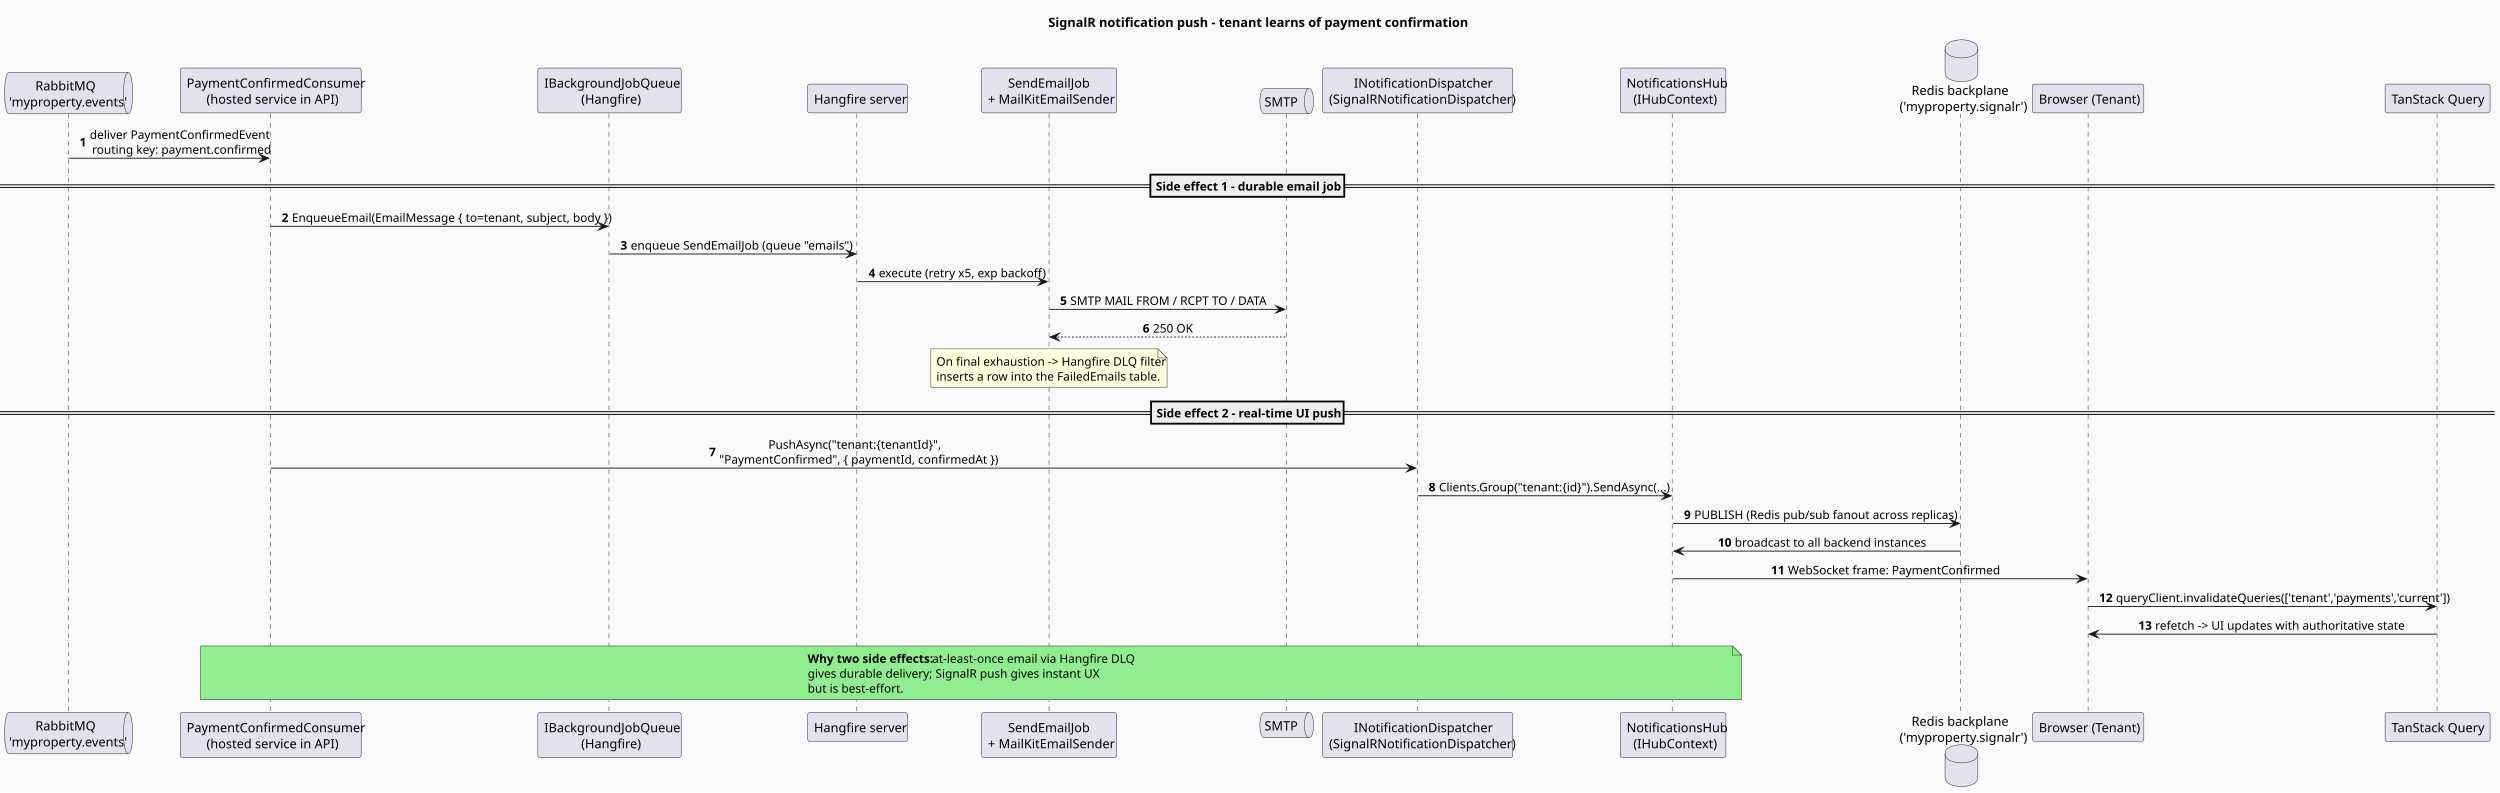
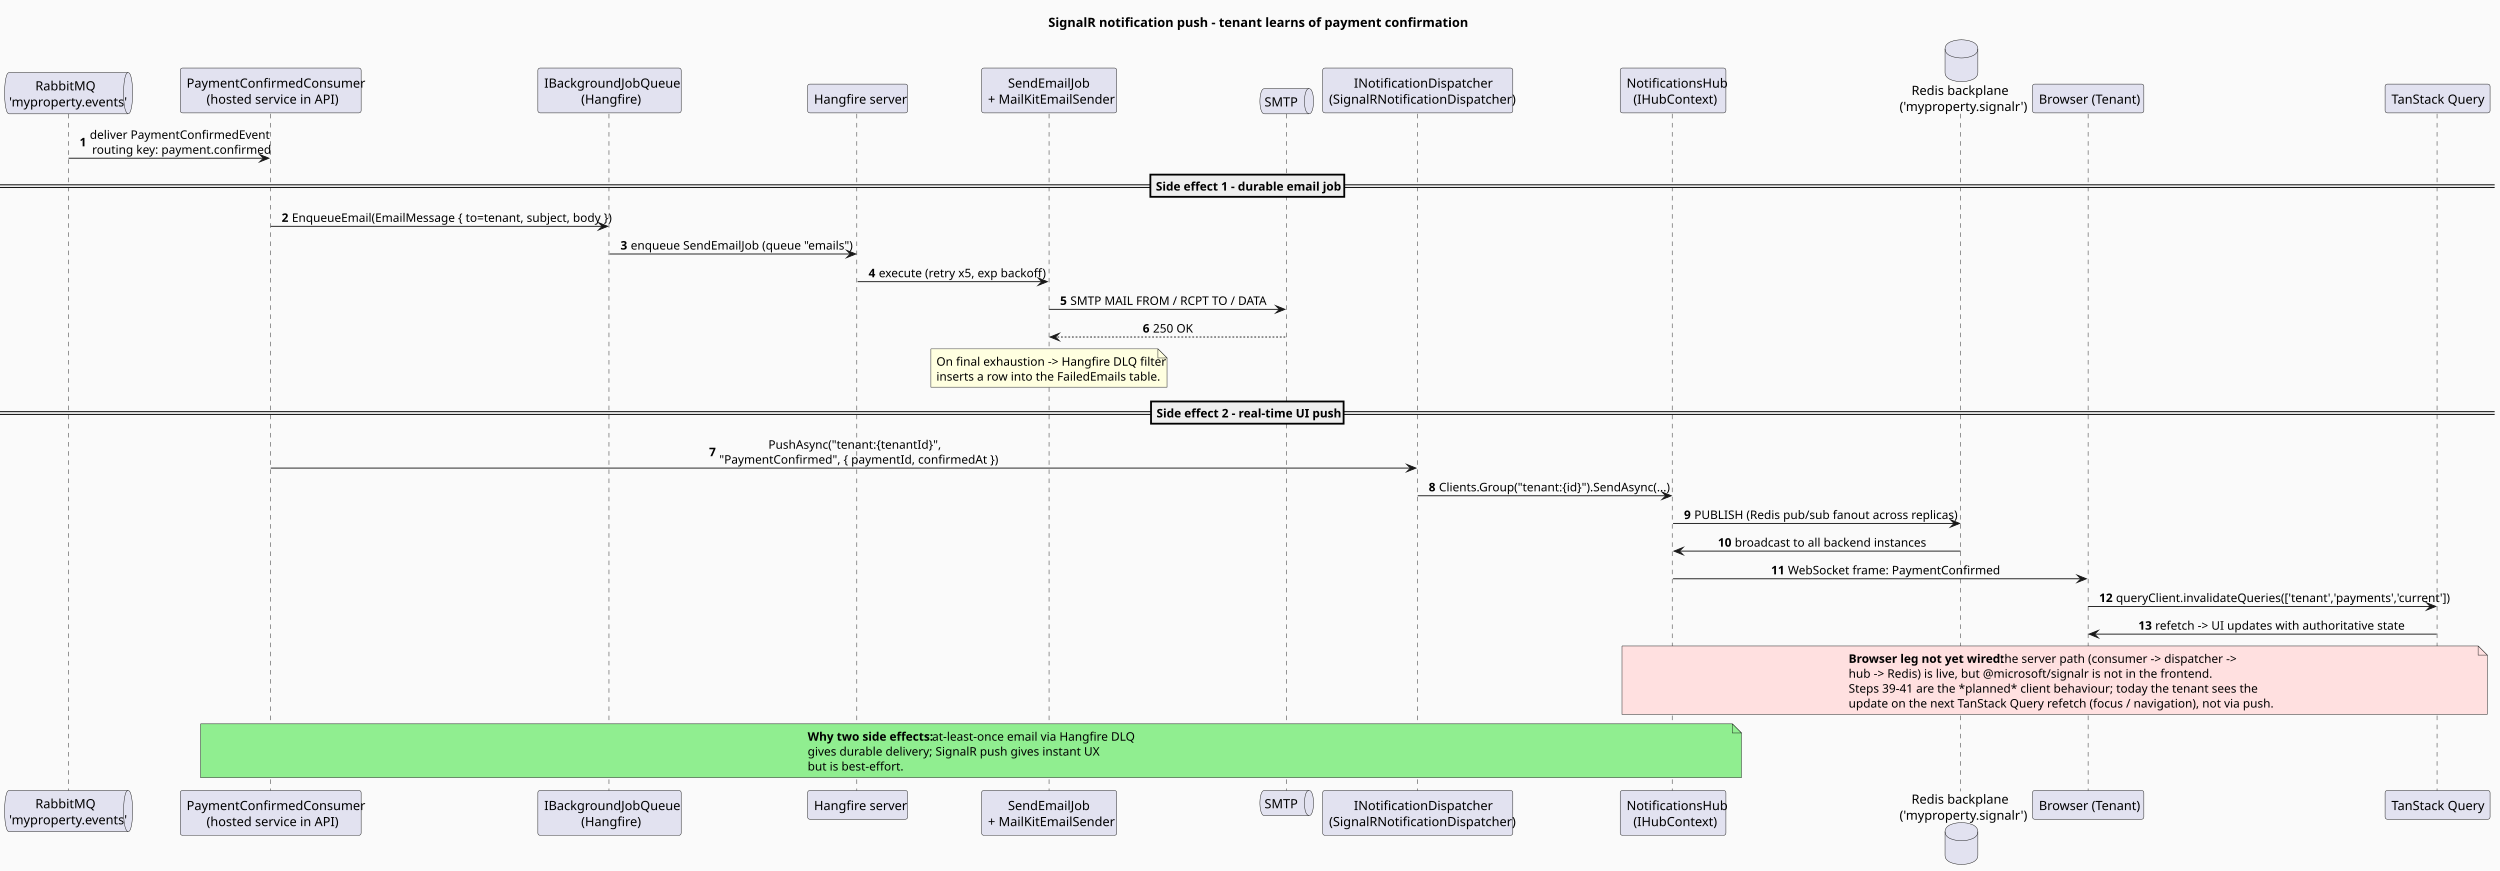
- <svg xmlns="http://www.w3.org/2000/svg" contentStyleType="text/css" data-diagram-type="SEQUENCE" height="869px" preserveAspectRatio="none" style="width:2742px;height:869px;background:#FAFAFA;" version="1.1" viewBox="0 0 2742 869" width="2742px" zoomAndPan="magnify">
+ <svg xmlns="http://www.w3.org/2000/svg" contentStyleType="text/css" data-diagram-type="SEQUENCE" height="955px" preserveAspectRatio="none" style="width:2742px;height:955px;background:#FAFAFA;" version="1.1" viewBox="0 0 2742 955" width="2742px" zoomAndPan="magnify">
  <defs />
  <g>
-     <rect fill="#FAFAFA" height="869" style="stroke:none;stroke-width:1;" width="2742" x="0" y="0" />
+     <rect fill="#FAFAFA" height="955" style="stroke:none;stroke-width:1;" width="2742" x="0" y="0" />
    <g class="title" data-source-line="1">
      <text fill="#000000" font-family="sans-serif" font-size="14" font-weight="700" lengthAdjust="spacing" textLength="435.586" x="1149.761" y="29.533">SignalR notification push - tenant learns of payment confirmation</text>
    </g>
    <g class="participant-lifeline" data-entity-uid="part1" data-qualified-name="mq" data-source-line="6" id="part1-lifeline">
      <g>
-         <rect fill="#000000" fill-opacity="0" height="657.734" width="8" x="71.252" y="124.828" />
-         <line style="stroke:#181818;stroke-width:0.5;stroke-dasharray:5,5;" x1="75" x2="75" y1="124.828" y2="782.562" />
+         <rect fill="#000000" fill-opacity="0" height="743.141" width="8" x="71.252" y="124.828" />
+         <line style="stroke:#181818;stroke-width:0.5;stroke-dasharray:5,5;" x1="75" x2="75" y1="124.828" y2="867.969" />
      </g>
    </g>
    <g class="participant-lifeline" data-entity-uid="part2" data-qualified-name="consumer" data-source-line="7" id="part2-lifeline">
      <g>
-         <rect fill="#000000" fill-opacity="0" height="657.734" width="8" x="292.9" y="124.828" />
-         <line style="stroke:#181818;stroke-width:0.5;stroke-dasharray:5,5;" x1="296.697" x2="296.697" y1="124.828" y2="782.562" />
+         <rect fill="#000000" fill-opacity="0" height="743.141" width="8" x="292.9" y="124.828" />
+         <line style="stroke:#181818;stroke-width:0.5;stroke-dasharray:5,5;" x1="296.697" x2="296.697" y1="124.828" y2="867.969" />
      </g>
    </g>
    <g class="participant-lifeline" data-entity-uid="part3" data-qualified-name="jobq" data-source-line="8" id="part3-lifeline">
      <g>
-         <rect fill="#000000" fill-opacity="0" height="657.734" width="8" x="664.524" y="124.828" />
-         <line style="stroke:#181818;stroke-width:0.5;stroke-dasharray:5,5;" x1="667.918" x2="667.918" y1="124.828" y2="782.562" />
+         <rect fill="#000000" fill-opacity="0" height="743.141" width="8" x="664.524" y="124.828" />
+         <line style="stroke:#181818;stroke-width:0.5;stroke-dasharray:5,5;" x1="667.918" x2="667.918" y1="124.828" y2="867.969" />
      </g>
    </g>
    <g class="participant-lifeline" data-entity-uid="part4" data-qualified-name="hf" data-source-line="9" id="part4-lifeline">
      <g>
-         <rect fill="#000000" fill-opacity="0" height="657.734" width="8" x="936.629" y="124.828" />
-         <line style="stroke:#181818;stroke-width:0.5;stroke-dasharray:5,5;" x1="939.778" x2="939.778" y1="124.828" y2="782.562" />
+         <rect fill="#000000" fill-opacity="0" height="743.141" width="8" x="936.629" y="124.828" />
+         <line style="stroke:#181818;stroke-width:0.5;stroke-dasharray:5,5;" x1="939.778" x2="939.778" y1="124.828" y2="867.969" />
      </g>
    </g>
    <g class="participant-lifeline" data-entity-uid="part5" data-qualified-name="emailjob" data-source-line="10" id="part5-lifeline">
      <g>
-         <rect fill="#000000" fill-opacity="0" height="657.734" width="8" x="1146.712" y="124.828" />
-         <line style="stroke:#181818;stroke-width:0.5;stroke-dasharray:5,5;" x1="1150.6" x2="1150.6" y1="124.828" y2="782.562" />
+         <rect fill="#000000" fill-opacity="0" height="743.141" width="8" x="1146.712" y="124.828" />
+         <line style="stroke:#181818;stroke-width:0.5;stroke-dasharray:5,5;" x1="1150.6" x2="1150.6" y1="124.828" y2="867.969" />
      </g>
    </g>
    <g class="participant-lifeline" data-entity-uid="part6" data-qualified-name="smtp" data-source-line="11" id="part6-lifeline">
      <g>
-         <rect fill="#000000" fill-opacity="0" height="657.734" width="8" x="1407.284" y="124.828" />
-         <line style="stroke:#181818;stroke-width:0.5;stroke-dasharray:5,5;" x1="1410.839" x2="1410.839" y1="124.828" y2="782.562" />
+         <rect fill="#000000" fill-opacity="0" height="743.141" width="8" x="1407.284" y="124.828" />
+         <line style="stroke:#181818;stroke-width:0.5;stroke-dasharray:5,5;" x1="1410.839" x2="1410.839" y1="124.828" y2="867.969" />
      </g>
    </g>
    <g class="participant-lifeline" data-entity-uid="part7" data-qualified-name="dispatcher" data-source-line="12" id="part7-lifeline">
      <g>
-         <rect fill="#000000" fill-opacity="0" height="657.734" width="8" x="1550.99" y="124.828" />
-         <line style="stroke:#181818;stroke-width:0.5;stroke-dasharray:5,5;" x1="1554.728" x2="1554.728" y1="124.828" y2="782.562" />
+         <rect fill="#000000" fill-opacity="0" height="743.141" width="8" x="1550.99" y="124.828" />
+         <line style="stroke:#181818;stroke-width:0.5;stroke-dasharray:5,5;" x1="1554.728" x2="1554.728" y1="124.828" y2="867.969" />
      </g>
    </g>
    <g class="participant-lifeline" data-entity-uid="part8" data-qualified-name="hub" data-source-line="13" id="part8-lifeline">
      <g>
-         <rect fill="#000000" fill-opacity="0" height="657.734" width="8" x="1831.011" y="124.828" />
-         <line style="stroke:#181818;stroke-width:0.5;stroke-dasharray:5,5;" x1="1834.043" x2="1834.043" y1="124.828" y2="782.562" />
+         <rect fill="#000000" fill-opacity="0" height="743.141" width="8" x="1831.011" y="124.828" />
+         <line style="stroke:#181818;stroke-width:0.5;stroke-dasharray:5,5;" x1="1834.043" x2="1834.043" y1="124.828" y2="867.969" />
      </g>
    </g>
    <g class="participant-lifeline" data-entity-uid="part9" data-qualified-name="redis" data-source-line="14" id="part9-lifeline">
      <g>
-         <rect fill="#000000" fill-opacity="0" height="657.734" width="8" x="2147.315" y="124.828" />
-         <line style="stroke:#181818;stroke-width:0.5;stroke-dasharray:5,5;" x1="2150.405" x2="2150.405" y1="124.828" y2="782.562" />
+         <rect fill="#000000" fill-opacity="0" height="743.141" width="8" x="2147.315" y="124.828" />
+         <line style="stroke:#181818;stroke-width:0.5;stroke-dasharray:5,5;" x1="2150.405" x2="2150.405" y1="124.828" y2="867.969" />
      </g>
    </g>
    <g class="participant-lifeline" data-entity-uid="part10" data-qualified-name="browser" data-source-line="15" id="part10-lifeline">
      <g>
-         <rect fill="#000000" fill-opacity="0" height="657.734" width="8" x="2286.298" y="124.828" />
-         <line style="stroke:#181818;stroke-width:0.5;stroke-dasharray:5,5;" x1="2290.226" x2="2290.226" y1="124.828" y2="782.562" />
+         <rect fill="#000000" fill-opacity="0" height="743.141" width="8" x="2286.298" y="124.828" />
+         <line style="stroke:#181818;stroke-width:0.5;stroke-dasharray:5,5;" x1="2290.226" x2="2290.226" y1="124.828" y2="867.969" />
      </g>
    </g>
    <g class="participant-lifeline" data-entity-uid="part11" data-qualified-name="tq" data-source-line="16" id="part11-lifeline">
      <g>
-         <rect fill="#000000" fill-opacity="0" height="657.734" width="8" x="2669.532" y="124.828" />
-         <line style="stroke:#181818;stroke-width:0.5;stroke-dasharray:5,5;" x1="2672.956" x2="2672.956" y1="124.828" y2="782.562" />
+         <rect fill="#000000" fill-opacity="0" height="743.141" width="8" x="2669.532" y="124.828" />
+         <line style="stroke:#181818;stroke-width:0.5;stroke-dasharray:5,5;" x1="2672.956" x2="2672.956" y1="124.828" y2="867.969" />
      </g>
    </g>
    <g class="participant participant-head" data-entity-uid="part1" data-qualified-name="mq" data-source-line="6" id="part1-head">
      <path d="M10,79.609 L140.504,79.609 C145.504,79.609 145.504,102.219 145.504,102.219 C145.504,102.219 145.504,124.828 140.504,124.828 L10,124.828 C5,124.828 5,102.219 5,102.219 C5,102.219 5,79.609 10,79.609" fill="#E2E2F0" style="stroke:#181818;stroke-width:0.5;" />
      <path d="M140.504,79.609 C135.504,79.609 135.504,102.219 135.504,102.219 C135.504,124.828 140.504,124.828 140.504,124.828" fill="none" style="stroke:#181818;stroke-width:0.5;" />
      <text fill="#000000" font-family="sans-serif" font-size="14" lengthAdjust="spacing" textLength="63.02" x="38.742" y="99.143">RabbitMQ</text>
      <text fill="#000000" font-family="sans-serif" font-size="14" lengthAdjust="spacing" textLength="120.504" x="10" y="116.752">'myproperty.events'</text>
    </g>
    <g class="participant participant-tail" data-entity-uid="part1" data-qualified-name="mq" data-source-line="6" id="part1-tail">
-       <path d="M10,781.562 L140.504,781.562 C145.504,781.562 145.504,804.172 145.504,804.172 C145.504,804.172 145.504,826.781 140.504,826.781 L10,826.781 C5,826.781 5,804.172 5,804.172 C5,804.172 5,781.562 10,781.562" fill="#E2E2F0" style="stroke:#181818;stroke-width:0.5;" />
-       <path d="M140.504,781.562 C135.504,781.562 135.504,804.172 135.504,804.172 C135.504,826.781 140.504,826.781 140.504,826.781" fill="none" style="stroke:#181818;stroke-width:0.5;" />
-       <text fill="#000000" font-family="sans-serif" font-size="14" lengthAdjust="spacing" textLength="63.02" x="38.742" y="801.096">RabbitMQ</text>
-       <text fill="#000000" font-family="sans-serif" font-size="14" lengthAdjust="spacing" textLength="120.504" x="10" y="818.705">'myproperty.events'</text>
+       <path d="M10,866.969 L140.504,866.969 C145.504,866.969 145.504,889.578 145.504,889.578 C145.504,889.578 145.504,912.188 140.504,912.188 L10,912.188 C5,912.188 5,889.578 5,889.578 C5,889.578 5,866.969 10,866.969" fill="#E2E2F0" style="stroke:#181818;stroke-width:0.5;" />
+       <path d="M140.504,866.969 C135.504,866.969 135.504,889.578 135.504,889.578 C135.504,912.188 140.504,912.188 140.504,912.188" fill="none" style="stroke:#181818;stroke-width:0.5;" />
+       <text fill="#000000" font-family="sans-serif" font-size="14" lengthAdjust="spacing" textLength="63.02" x="38.742" y="886.502">RabbitMQ</text>
+       <text fill="#000000" font-family="sans-serif" font-size="14" lengthAdjust="spacing" textLength="120.504" x="10" y="904.111">'myproperty.events'</text>
    </g>
    <g class="participant participant-head" data-entity-uid="part2" data-qualified-name="consumer" data-source-line="7" id="part2-head">
      <rect fill="#E2E2F0" height="49.219" rx="2.5" ry="2.5" style="stroke:#181818;stroke-width:0.5;" width="198.406" x="197.697" y="74.609" />
      <text fill="#000000" font-family="sans-serif" font-size="14" lengthAdjust="spacing" textLength="184.406" x="204.697" y="96.143">PaymentConfirmedConsumer</text>
      <text fill="#000000" font-family="sans-serif" font-size="14" lengthAdjust="spacing" textLength="140.834" x="226.483" y="113.752">(hosted service in API)</text>
    </g>
    <g class="participant participant-tail" data-entity-uid="part2" data-qualified-name="consumer" data-source-line="7" id="part2-tail">
-       <rect fill="#E2E2F0" height="49.219" rx="2.5" ry="2.5" style="stroke:#181818;stroke-width:0.5;" width="198.406" x="197.697" y="781.562" />
-       <text fill="#000000" font-family="sans-serif" font-size="14" lengthAdjust="spacing" textLength="184.406" x="204.697" y="803.096">PaymentConfirmedConsumer</text>
-       <text fill="#000000" font-family="sans-serif" font-size="14" lengthAdjust="spacing" textLength="140.834" x="226.483" y="820.705">(hosted service in API)</text>
+       <rect fill="#E2E2F0" height="49.219" rx="2.5" ry="2.5" style="stroke:#181818;stroke-width:0.5;" width="198.406" x="197.697" y="866.969" />
+       <text fill="#000000" font-family="sans-serif" font-size="14" lengthAdjust="spacing" textLength="184.406" x="204.697" y="888.502">PaymentConfirmedConsumer</text>
+       <text fill="#000000" font-family="sans-serif" font-size="14" lengthAdjust="spacing" textLength="140.834" x="226.483" y="906.111">(hosted service in API)</text>
    </g>
    <g class="participant participant-head" data-entity-uid="part3" data-qualified-name="jobq" data-source-line="8" id="part3-head">
      <rect fill="#E2E2F0" height="49.219" rx="2.5" ry="2.5" style="stroke:#181818;stroke-width:0.5;" width="157.213" x="589.918" y="74.609" />
      <text fill="#000000" font-family="sans-serif" font-size="14" lengthAdjust="spacing" textLength="143.213" x="596.918" y="96.143">IBackgroundJobQueue</text>
      <text fill="#000000" font-family="sans-serif" font-size="14" lengthAdjust="spacing" textLength="62.241" x="637.403" y="113.752">(Hangfire)</text>
    </g>
    <g class="participant participant-tail" data-entity-uid="part3" data-qualified-name="jobq" data-source-line="8" id="part3-tail">
-       <rect fill="#E2E2F0" height="49.219" rx="2.5" ry="2.5" style="stroke:#181818;stroke-width:0.5;" width="157.213" x="589.918" y="781.562" />
-       <text fill="#000000" font-family="sans-serif" font-size="14" lengthAdjust="spacing" textLength="143.213" x="596.918" y="803.096">IBackgroundJobQueue</text>
-       <text fill="#000000" font-family="sans-serif" font-size="14" lengthAdjust="spacing" textLength="62.241" x="637.403" y="820.705">(Hangfire)</text>
+       <rect fill="#E2E2F0" height="49.219" rx="2.5" ry="2.5" style="stroke:#181818;stroke-width:0.5;" width="157.213" x="589.918" y="866.969" />
+       <text fill="#000000" font-family="sans-serif" font-size="14" lengthAdjust="spacing" textLength="143.213" x="596.918" y="888.502">IBackgroundJobQueue</text>
+       <text fill="#000000" font-family="sans-serif" font-size="14" lengthAdjust="spacing" textLength="62.241" x="637.403" y="906.111">(Hangfire)</text>
    </g>
    <g class="participant participant-head" data-entity-uid="part4" data-qualified-name="hf" data-source-line="9" id="part4-head">
      <rect fill="#E2E2F0" height="31.609" rx="2.5" ry="2.5" style="stroke:#181818;stroke-width:0.5;" width="109.703" x="885.778" y="92.219" />
      <text fill="#000000" font-family="sans-serif" font-size="14" lengthAdjust="spacing" textLength="95.703" x="892.778" y="113.752">Hangfire server</text>
    </g>
    <g class="participant participant-tail" data-entity-uid="part4" data-qualified-name="hf" data-source-line="9" id="part4-tail">
-       <rect fill="#E2E2F0" height="31.609" rx="2.5" ry="2.5" style="stroke:#181818;stroke-width:0.5;" width="109.703" x="885.778" y="781.562" />
-       <text fill="#000000" font-family="sans-serif" font-size="14" lengthAdjust="spacing" textLength="95.703" x="892.778" y="803.096">Hangfire server</text>
+       <rect fill="#E2E2F0" height="31.609" rx="2.5" ry="2.5" style="stroke:#181818;stroke-width:0.5;" width="109.703" x="885.778" y="866.969" />
+       <text fill="#000000" font-family="sans-serif" font-size="14" lengthAdjust="spacing" textLength="95.703" x="892.778" y="888.502">Hangfire server</text>
    </g>
    <g class="participant participant-head" data-entity-uid="part5" data-qualified-name="emailjob" data-source-line="10" id="part5-head">
      <rect fill="#E2E2F0" height="49.219" rx="2.5" ry="2.5" style="stroke:#181818;stroke-width:0.5;" width="148.224" x="1076.6" y="74.609" />
      <text fill="#000000" font-family="sans-serif" font-size="14" lengthAdjust="spacing" textLength="90.275" x="1105.574" y="96.143">SendEmailJob</text>
      <text fill="#000000" font-family="sans-serif" font-size="14" lengthAdjust="spacing" textLength="134.224" x="1083.6" y="113.752">+ MailKitEmailSender</text>
    </g>
    <g class="participant participant-tail" data-entity-uid="part5" data-qualified-name="emailjob" data-source-line="10" id="part5-tail">
-       <rect fill="#E2E2F0" height="49.219" rx="2.5" ry="2.5" style="stroke:#181818;stroke-width:0.5;" width="148.224" x="1076.6" y="781.562" />
-       <text fill="#000000" font-family="sans-serif" font-size="14" lengthAdjust="spacing" textLength="90.275" x="1105.574" y="803.096">SendEmailJob</text>
-       <text fill="#000000" font-family="sans-serif" font-size="14" lengthAdjust="spacing" textLength="134.224" x="1083.6" y="820.705">+ MailKitEmailSender</text>
+       <rect fill="#E2E2F0" height="49.219" rx="2.5" ry="2.5" style="stroke:#181818;stroke-width:0.5;" width="148.224" x="1076.6" y="866.969" />
+       <text fill="#000000" font-family="sans-serif" font-size="14" lengthAdjust="spacing" textLength="90.275" x="1105.574" y="888.502">SendEmailJob</text>
+       <text fill="#000000" font-family="sans-serif" font-size="14" lengthAdjust="spacing" textLength="134.224" x="1083.6" y="906.111">+ MailKitEmailSender</text>
    </g>
    <g class="participant participant-head" data-entity-uid="part6" data-qualified-name="smtp" data-source-line="11" id="part6-head">
      <path d="M1386.839,97.219 L1435.728,97.219 C1440.728,97.219 1440.728,111.023 1440.728,111.023 C1440.728,111.023 1440.728,124.828 1435.728,124.828 L1386.839,124.828 C1381.839,124.828 1381.839,111.023 1381.839,111.023 C1381.839,111.023 1381.839,97.219 1386.839,97.219" fill="#E2E2F0" style="stroke:#181818;stroke-width:0.5;" />
      <path d="M1435.728,97.219 C1430.728,97.219 1430.728,111.023 1430.728,111.023 C1430.728,124.828 1435.728,124.828 1435.728,124.828" fill="none" style="stroke:#181818;stroke-width:0.5;" />
      <text fill="#000000" font-family="sans-serif" font-size="14" lengthAdjust="spacing" textLength="38.89" x="1386.839" y="116.752">SMTP</text>
    </g>
    <g class="participant participant-tail" data-entity-uid="part6" data-qualified-name="smtp" data-source-line="11" id="part6-tail">
-       <path d="M1386.839,781.562 L1435.728,781.562 C1440.728,781.562 1440.728,795.367 1440.728,795.367 C1440.728,795.367 1440.728,809.172 1435.728,809.172 L1386.839,809.172 C1381.839,809.172 1381.839,795.367 1381.839,795.367 C1381.839,795.367 1381.839,781.562 1386.839,781.562" fill="#E2E2F0" style="stroke:#181818;stroke-width:0.5;" />
-       <path d="M1435.728,781.562 C1430.728,781.562 1430.728,795.367 1430.728,795.367 C1430.728,809.172 1435.728,809.172 1435.728,809.172" fill="none" style="stroke:#181818;stroke-width:0.5;" />
-       <text fill="#000000" font-family="sans-serif" font-size="14" lengthAdjust="spacing" textLength="38.89" x="1386.839" y="801.096">SMTP</text>
+       <path d="M1386.839,866.969 L1435.728,866.969 C1440.728,866.969 1440.728,880.773 1440.728,880.773 C1440.728,880.773 1440.728,894.578 1435.728,894.578 L1386.839,894.578 C1381.839,894.578 1381.839,880.773 1381.839,880.773 C1381.839,880.773 1381.839,866.969 1386.839,866.969" fill="#E2E2F0" style="stroke:#181818;stroke-width:0.5;" />
+       <path d="M1435.728,866.969 C1430.728,866.969 1430.728,880.773 1430.728,880.773 C1430.728,894.578 1435.728,894.578 1435.728,894.578" fill="none" style="stroke:#181818;stroke-width:0.5;" />
+       <text fill="#000000" font-family="sans-serif" font-size="14" lengthAdjust="spacing" textLength="38.89" x="1386.839" y="886.502">SMTP</text>
    </g>
    <g class="participant participant-head" data-entity-uid="part7" data-qualified-name="dispatcher" data-source-line="12" id="part7-head">
      <rect fill="#E2E2F0" height="49.219" rx="2.5" ry="2.5" style="stroke:#181818;stroke-width:0.5;" width="208.523" x="1450.728" y="74.609" />
      <text fill="#000000" font-family="sans-serif" font-size="14" lengthAdjust="spacing" textLength="140.061" x="1484.959" y="96.143">INotificationDispatcher</text>
      <text fill="#000000" font-family="sans-serif" font-size="14" lengthAdjust="spacing" textLength="194.523" x="1457.728" y="113.752">(SignalRNotificationDispatcher)</text>
    </g>
    <g class="participant participant-tail" data-entity-uid="part7" data-qualified-name="dispatcher" data-source-line="12" id="part7-tail">
-       <rect fill="#E2E2F0" height="49.219" rx="2.5" ry="2.5" style="stroke:#181818;stroke-width:0.5;" width="208.523" x="1450.728" y="781.562" />
-       <text fill="#000000" font-family="sans-serif" font-size="14" lengthAdjust="spacing" textLength="140.061" x="1484.959" y="803.096">INotificationDispatcher</text>
-       <text fill="#000000" font-family="sans-serif" font-size="14" lengthAdjust="spacing" textLength="194.523" x="1457.728" y="820.705">(SignalRNotificationDispatcher)</text>
+       <rect fill="#E2E2F0" height="49.219" rx="2.5" ry="2.5" style="stroke:#181818;stroke-width:0.5;" width="208.523" x="1450.728" y="866.969" />
+       <text fill="#000000" font-family="sans-serif" font-size="14" lengthAdjust="spacing" textLength="140.061" x="1484.959" y="888.502">INotificationDispatcher</text>
+       <text fill="#000000" font-family="sans-serif" font-size="14" lengthAdjust="spacing" textLength="194.523" x="1457.728" y="906.111">(SignalRNotificationDispatcher)</text>
    </g>
    <g class="participant participant-head" data-entity-uid="part8" data-qualified-name="hub" data-source-line="13" id="part8-head">
      <rect fill="#E2E2F0" height="49.219" rx="2.5" ry="2.5" style="stroke:#181818;stroke-width:0.5;" width="115.938" x="1777.043" y="74.609" />
      <text fill="#000000" font-family="sans-serif" font-size="14" lengthAdjust="spacing" textLength="101.938" x="1784.043" y="96.143">NotificationsHub</text>
      <text fill="#000000" font-family="sans-serif" font-size="14" lengthAdjust="spacing" textLength="87.144" x="1791.439" y="113.752">(IHubContext)</text>
    </g>
    <g class="participant participant-tail" data-entity-uid="part8" data-qualified-name="hub" data-source-line="13" id="part8-tail">
-       <rect fill="#E2E2F0" height="49.219" rx="2.5" ry="2.5" style="stroke:#181818;stroke-width:0.5;" width="115.938" x="1777.043" y="781.562" />
-       <text fill="#000000" font-family="sans-serif" font-size="14" lengthAdjust="spacing" textLength="101.938" x="1784.043" y="803.096">NotificationsHub</text>
-       <text fill="#000000" font-family="sans-serif" font-size="14" lengthAdjust="spacing" textLength="87.144" x="1791.439" y="820.705">(IHubContext)</text>
+       <rect fill="#E2E2F0" height="49.219" rx="2.5" ry="2.5" style="stroke:#181818;stroke-width:0.5;" width="115.938" x="1777.043" y="866.969" />
+       <text fill="#000000" font-family="sans-serif" font-size="14" lengthAdjust="spacing" textLength="101.938" x="1784.043" y="888.502">NotificationsHub</text>
+       <text fill="#000000" font-family="sans-serif" font-size="14" lengthAdjust="spacing" textLength="87.144" x="1791.439" y="906.111">(IHubContext)</text>
    </g>
    <g class="participant participant-head" data-entity-uid="part9" data-qualified-name="redis" data-source-line="14" id="part9-head">
      <text fill="#000000" font-family="sans-serif" font-size="14" lengthAdjust="spacing" textLength="103.51" x="2096.561" y="104.143">Redis backplane</text>
      <text fill="#000000" font-family="sans-serif" font-size="14" lengthAdjust="spacing" textLength="129.821" x="2083.405" y="121.752">('myproperty.signalr')</text>
      <path d="M2133.315,53.609 C2133.315,43.609 2151.315,43.609 2151.315,43.609 C2151.315,43.609 2169.315,43.609 2169.315,53.609 L2169.315,79.609 C2169.315,89.609 2151.315,89.609 2151.315,89.609 C2151.315,89.609 2133.315,89.609 2133.315,79.609 L2133.315,53.609" fill="#E2E2F0" style="stroke:#181818;stroke-width:0.5;" />
      <path d="M2133.315,53.609 C2133.315,63.609 2151.315,63.609 2151.315,63.609 C2151.315,63.609 2169.315,63.609 2169.315,53.609" fill="none" style="stroke:#181818;stroke-width:0.5;" />
    </g>
    <g class="participant participant-tail" data-entity-uid="part9" data-qualified-name="redis" data-source-line="14" id="part9-tail">
-       <text fill="#000000" font-family="sans-serif" font-size="14" lengthAdjust="spacing" textLength="103.51" x="2096.561" y="796.096">Redis backplane</text>
-       <text fill="#000000" font-family="sans-serif" font-size="14" lengthAdjust="spacing" textLength="129.821" x="2083.405" y="813.705">('myproperty.signalr')</text>
-       <path d="M2133.315,826.781 C2133.315,816.781 2151.315,816.781 2151.315,816.781 C2151.315,816.781 2169.315,816.781 2169.315,826.781 L2169.315,852.781 C2169.315,862.781 2151.315,862.781 2151.315,862.781 C2151.315,862.781 2133.315,862.781 2133.315,852.781 L2133.315,826.781" fill="#E2E2F0" style="stroke:#181818;stroke-width:0.5;" />
-       <path d="M2133.315,826.781 C2133.315,836.781 2151.315,836.781 2151.315,836.781 C2151.315,836.781 2169.315,836.781 2169.315,826.781" fill="none" style="stroke:#181818;stroke-width:0.5;" />
+       <text fill="#000000" font-family="sans-serif" font-size="14" lengthAdjust="spacing" textLength="103.51" x="2096.561" y="881.502">Redis backplane</text>
+       <text fill="#000000" font-family="sans-serif" font-size="14" lengthAdjust="spacing" textLength="129.821" x="2083.405" y="899.111">('myproperty.signalr')</text>
+       <path d="M2133.315,912.188 C2133.315,902.188 2151.315,902.188 2151.315,902.188 C2151.315,902.188 2169.315,902.188 2169.315,912.188 L2169.315,938.188 C2169.315,948.188 2151.315,948.188 2151.315,948.188 C2151.315,948.188 2133.315,948.188 2133.315,938.188 L2133.315,912.188" fill="#E2E2F0" style="stroke:#181818;stroke-width:0.5;" />
+       <path d="M2133.315,912.188 C2133.315,922.188 2151.315,922.188 2151.315,922.188 C2151.315,922.188 2169.315,922.188 2169.315,912.188" fill="none" style="stroke:#181818;stroke-width:0.5;" />
    </g>
    <g class="participant participant-head" data-entity-uid="part10" data-qualified-name="browser" data-source-line="15" id="part10-head">
      <rect fill="#E2E2F0" height="31.609" rx="2.5" ry="2.5" style="stroke:#181818;stroke-width:0.5;" width="122.144" x="2229.226" y="92.219" />
      <text fill="#000000" font-family="sans-serif" font-size="14" lengthAdjust="spacing" textLength="108.144" x="2236.226" y="113.752">Browser (Tenant)</text>
    </g>
    <g class="participant participant-tail" data-entity-uid="part10" data-qualified-name="browser" data-source-line="15" id="part10-tail">
-       <rect fill="#E2E2F0" height="31.609" rx="2.5" ry="2.5" style="stroke:#181818;stroke-width:0.5;" width="122.144" x="2229.226" y="781.562" />
-       <text fill="#000000" font-family="sans-serif" font-size="14" lengthAdjust="spacing" textLength="108.144" x="2236.226" y="803.096">Browser (Tenant)</text>
+       <rect fill="#E2E2F0" height="31.609" rx="2.5" ry="2.5" style="stroke:#181818;stroke-width:0.5;" width="122.144" x="2229.226" y="866.969" />
+       <text fill="#000000" font-family="sans-serif" font-size="14" lengthAdjust="spacing" textLength="108.144" x="2236.226" y="888.502">Browser (Tenant)</text>
    </g>
    <g class="participant participant-head" data-entity-uid="part11" data-qualified-name="tq" data-source-line="16" id="part11-head">
      <rect fill="#E2E2F0" height="31.609" rx="2.5" ry="2.5" style="stroke:#181818;stroke-width:0.5;" width="115.151" x="2615.956" y="92.219" />
      <text fill="#000000" font-family="sans-serif" font-size="14" lengthAdjust="spacing" textLength="101.151" x="2622.956" y="113.752">TanStack Query</text>
    </g>
    <g class="participant participant-tail" data-entity-uid="part11" data-qualified-name="tq" data-source-line="16" id="part11-tail">
-       <rect fill="#E2E2F0" height="31.609" rx="2.5" ry="2.5" style="stroke:#181818;stroke-width:0.5;" width="115.151" x="2615.956" y="781.562" />
-       <text fill="#000000" font-family="sans-serif" font-size="14" lengthAdjust="spacing" textLength="101.151" x="2622.956" y="803.096">TanStack Query</text>
+       <rect fill="#E2E2F0" height="31.609" rx="2.5" ry="2.5" style="stroke:#181818;stroke-width:0.5;" width="115.151" x="2615.956" y="866.969" />
+       <text fill="#000000" font-family="sans-serif" font-size="14" lengthAdjust="spacing" textLength="101.151" x="2622.956" y="888.502">TanStack Query</text>
    </g>
    <g class="message" data-entity-1="part1" data-entity-2="part2" data-source-line="20" id="msg1">
      <polygon fill="#181818" points="284.9,169.531,294.9,173.531,284.9,177.531,288.9,173.531" style="stroke:#181818;stroke-width:1;stroke-linejoin:miter;stroke-miterlimit:10;" />
      <line style="stroke:#181818;stroke-width:1;" x1="75.252" x2="290.9" y1="173.531" y2="173.531" />
      <text fill="#000000" font-family="sans-serif" font-size="13" font-weight="700" lengthAdjust="spacing" textLength="7.23" x="87.252" y="160.499">1</text>
      <text fill="#000000" font-family="sans-serif" font-size="13" lengthAdjust="spacing" textLength="186.418" x="98.482" y="152.323">deliver PaymentConfirmedEvent</text>
      <text fill="#000000" font-family="sans-serif" font-size="13" lengthAdjust="spacing" textLength="181.365" x="101.008" y="168.675">routing key: payment.confirmed</text>
    </g>
    <rect fill="#EEEEEE" height="3" style="stroke:#EEEEEE;stroke-width:1;" width="2736.108" x="0" y="202.707" />
    <line style="stroke:#000000;stroke-width:1;" x1="0" x2="2736.108" y1="202.707" y2="202.707" />
    <line style="stroke:#000000;stroke-width:1;" x1="0" x2="2736.108" y1="205.707" y2="205.707" />
    <rect fill="#EEEEEE" height="24.352" style="stroke:#000000;stroke-width:2;" width="212.663" x="1261.723" y="191.531" />
    <text fill="#000000" font-family="sans-serif" font-size="13" font-weight="700" lengthAdjust="spacing" textLength="195.051" x="1267.723" y="209.026">Side effect 1 - durable email job</text>
    <g class="message" data-entity-1="part2" data-entity-2="part3" data-source-line="23" id="msg2">
      <polygon fill="#181818" points="656.524,244.234,666.524,248.234,656.524,252.234,660.524,248.234" style="stroke:#181818;stroke-width:1;stroke-linejoin:miter;stroke-miterlimit:10;" />
      <line style="stroke:#181818;stroke-width:1;" x1="296.9" x2="662.524" y1="248.234" y2="248.234" />
      <text fill="#000000" font-family="sans-serif" font-size="13" font-weight="700" lengthAdjust="spacing" textLength="7.23" x="308.9" y="243.378">2</text>
      <text fill="#000000" font-family="sans-serif" font-size="13" lengthAdjust="spacing" textLength="336.394" x="320.13" y="243.378">EnqueueEmail(EmailMessage { to=tenant, subject, body })</text>
    </g>
    <g class="message" data-entity-1="part3" data-entity-2="part4" data-source-line="24" id="msg3">
      <polygon fill="#181818" points="928.629,274.586,938.629,278.586,928.629,282.586,932.629,278.586" style="stroke:#181818;stroke-width:1;stroke-linejoin:miter;stroke-miterlimit:10;" />
      <line style="stroke:#181818;stroke-width:1;" x1="668.524" x2="934.629" y1="278.586" y2="278.586" />
      <text fill="#000000" font-family="sans-serif" font-size="13" font-weight="700" lengthAdjust="spacing" textLength="7.23" x="680.524" y="273.729">3</text>
      <text fill="#000000" font-family="sans-serif" font-size="13" lengthAdjust="spacing" textLength="236.875" x="691.754" y="273.729">enqueue SendEmailJob (queue "emails")</text>
    </g>
    <g class="message" data-entity-1="part4" data-entity-2="part5" data-source-line="25" id="msg4">
      <polygon fill="#181818" points="1138.712,304.938,1148.712,308.938,1138.712,312.938,1142.712,308.938" style="stroke:#181818;stroke-width:1;stroke-linejoin:miter;stroke-miterlimit:10;" />
      <line style="stroke:#181818;stroke-width:1;" x1="940.629" x2="1144.712" y1="308.938" y2="308.938" />
      <text fill="#000000" font-family="sans-serif" font-size="13" font-weight="700" lengthAdjust="spacing" textLength="7.23" x="952.629" y="304.081">4</text>
      <text fill="#000000" font-family="sans-serif" font-size="13" lengthAdjust="spacing" textLength="174.852" x="963.859" y="304.081">execute (retry x5, exp backoff)</text>
    </g>
    <g class="message" data-entity-1="part5" data-entity-2="part6" data-source-line="26" id="msg5">
      <polygon fill="#181818" points="1399.284,335.289,1409.284,339.289,1399.284,343.289,1403.284,339.289" style="stroke:#181818;stroke-width:1;stroke-linejoin:miter;stroke-miterlimit:10;" />
      <line style="stroke:#181818;stroke-width:1;" x1="1150.712" x2="1405.284" y1="339.289" y2="339.289" />
      <text fill="#000000" font-family="sans-serif" font-size="13" font-weight="700" lengthAdjust="spacing" textLength="7.23" x="1162.712" y="334.433">5</text>
      <text fill="#000000" font-family="sans-serif" font-size="13" lengthAdjust="spacing" textLength="225.342" x="1173.942" y="334.433">SMTP MAIL FROM / RCPT TO / DATA</text>
    </g>
    <g class="message" data-entity-1="part6" data-entity-2="part5" data-source-line="27" id="msg6">
      <polygon fill="#181818" points="1161.712,365.641,1151.712,369.641,1161.712,373.641,1157.712,369.641" style="stroke:#181818;stroke-width:1;stroke-linejoin:miter;stroke-miterlimit:10;" />
      <line style="stroke:#181818;stroke-width:1;stroke-dasharray:2,2;" x1="1155.712" x2="1410.284" y1="369.641" y2="369.641" />
      <text fill="#000000" font-family="sans-serif" font-size="13" font-weight="700" lengthAdjust="spacing" textLength="7.23" x="1253.341" y="364.784">6</text>
      <text fill="#000000" font-family="sans-serif" font-size="13" lengthAdjust="spacing" textLength="44.084" x="1264.571" y="364.784">250 OK</text>
    </g>
    <path d="M1021,382.641 L1021,424.641 L1280,424.641 L1280,392.641 L1270,382.641 L1021,382.641" fill="#FFFFE0" style="stroke:#181818;stroke-width:0.5;" />
    <path d="M1270,382.641 L1270,392.641 L1280,392.641 L1270,382.641" fill="#FFFFE0" style="stroke:#181818;stroke-width:0.5;" />
    <text fill="#000000" font-family="sans-serif" font-size="13" lengthAdjust="spacing" textLength="238.088" x="1027" y="401.136">On final exhaustion -&gt; Hangfire DLQ filter</text>
    <text fill="#000000" font-family="sans-serif" font-size="13" lengthAdjust="spacing" textLength="233.384" x="1027" y="417.487">inserts a row into the FailedEmails table.</text>
    <rect fill="#EEEEEE" height="3" style="stroke:#EEEEEE;stroke-width:1;" width="2736.108" x="0" y="451.519" />
    <line style="stroke:#000000;stroke-width:1;" x1="0" x2="2736.108" y1="451.519" y2="451.519" />
    <line style="stroke:#000000;stroke-width:1;" x1="0" x2="2736.108" y1="454.519" y2="454.519" />
    <rect fill="#EEEEEE" height="24.352" style="stroke:#000000;stroke-width:2;" width="211.215" x="1262.446" y="440.344" />
    <text fill="#000000" font-family="sans-serif" font-size="13" font-weight="700" lengthAdjust="spacing" textLength="193.603" x="1268.446" y="457.839">Side effect 2 - real-time UI push</text>
    <g class="message" data-entity-1="part2" data-entity-2="part7" data-source-line="34" id="msg7">
      <polygon fill="#181818" points="1542.99,509.398,1552.99,513.398,1542.99,517.398,1546.99,513.398" style="stroke:#181818;stroke-width:1;stroke-linejoin:miter;stroke-miterlimit:10;" />
      <line style="stroke:#181818;stroke-width:1;" x1="296.9" x2="1548.99" y1="513.398" y2="513.398" />
      <text fill="#000000" font-family="sans-serif" font-size="13" font-weight="700" lengthAdjust="spacing" textLength="7.23" x="777.708" y="500.366">7</text>
      <text fill="#000000" font-family="sans-serif" font-size="13" lengthAdjust="spacing" textLength="177.626" x="842.747" y="492.19">PushAsync("tenant:{tenantId}",</text>
      <text fill="#000000" font-family="sans-serif" font-size="13" lengthAdjust="spacing" textLength="285.245" x="788.938" y="508.542">"PaymentConfirmed", { paymentId, confirmedAt })</text>
    </g>
    <g class="message" data-entity-1="part7" data-entity-2="part8" data-source-line="35" id="msg8">
      <polygon fill="#181818" points="1823.011,539.75,1833.011,543.75,1823.011,547.75,1827.011,543.75" style="stroke:#181818;stroke-width:1;stroke-linejoin:miter;stroke-miterlimit:10;" />
      <line style="stroke:#181818;stroke-width:1;" x1="1554.99" x2="1829.011" y1="543.75" y2="543.75" />
      <text fill="#000000" font-family="sans-serif" font-size="13" font-weight="700" lengthAdjust="spacing" textLength="7.23" x="1566.99" y="538.894">8</text>
      <text fill="#000000" font-family="sans-serif" font-size="13" lengthAdjust="spacing" textLength="244.791" x="1578.22" y="538.894">Clients.Group("tenant:{id}").SendAsync(...)</text>
    </g>
    <g class="message" data-entity-1="part8" data-entity-2="part9" data-source-line="36" id="msg9">
      <polygon fill="#181818" points="2139.315,570.102,2149.315,574.102,2139.315,578.102,2143.315,574.102" style="stroke:#181818;stroke-width:1;stroke-linejoin:miter;stroke-miterlimit:10;" />
      <line style="stroke:#181818;stroke-width:1;" x1="1835.011" x2="2145.315" y1="574.102" y2="574.102" />
      <text fill="#000000" font-family="sans-serif" font-size="13" font-weight="700" lengthAdjust="spacing" textLength="7.23" x="1847.011" y="569.245">9</text>
      <text fill="#000000" font-family="sans-serif" font-size="13" lengthAdjust="spacing" textLength="281.074" x="1858.241" y="569.245">PUBLISH (Redis pub/sub fanout across replicas)</text>
    </g>
    <g class="message" data-entity-1="part9" data-entity-2="part8" data-source-line="37" id="msg10">
      <polygon fill="#181818" points="1846.011,600.453,1836.011,604.453,1846.011,608.453,1842.011,604.453" style="stroke:#181818;stroke-width:1;stroke-linejoin:miter;stroke-miterlimit:10;" />
      <line style="stroke:#181818;stroke-width:1;" x1="1840.011" x2="2150.315" y1="604.453" y2="604.453" />
      <text fill="#000000" font-family="sans-serif" font-size="13" font-weight="700" lengthAdjust="spacing" textLength="14.46" x="1884.205" y="599.597">10</text>
      <text fill="#000000" font-family="sans-serif" font-size="13" lengthAdjust="spacing" textLength="199.456" x="1902.665" y="599.597">broadcast to all backend instances</text>
    </g>
    <g class="message" data-entity-1="part8" data-entity-2="part10" data-source-line="38" id="msg11">
      <polygon fill="#181818" points="2278.298,630.805,2288.298,634.805,2278.298,638.805,2282.298,634.805" style="stroke:#181818;stroke-width:1;stroke-linejoin:miter;stroke-miterlimit:10;" />
      <line style="stroke:#181818;stroke-width:1;" x1="1835.011" x2="2284.298" y1="634.805" y2="634.805" />
      <text fill="#000000" font-family="sans-serif" font-size="13" font-weight="700" lengthAdjust="spacing" textLength="14.46" x="1942.522" y="629.948">11</text>
      <text fill="#000000" font-family="sans-serif" font-size="13" lengthAdjust="spacing" textLength="221.806" x="1960.982" y="629.948">WebSocket frame: PaymentConfirmed</text>
    </g>
    <g class="message" data-entity-1="part10" data-entity-2="part11" data-source-line="39" id="msg12">
      <polygon fill="#181818" points="2661.532,661.156,2671.532,665.156,2661.532,669.156,2665.532,665.156" style="stroke:#181818;stroke-width:1;stroke-linejoin:miter;stroke-miterlimit:10;" />
      <line style="stroke:#181818;stroke-width:1;" x1="2290.298" x2="2667.532" y1="665.156" y2="665.156" />
      <text fill="#000000" font-family="sans-serif" font-size="13" font-weight="700" lengthAdjust="spacing" textLength="14.46" x="2302.298" y="660.3">12</text>
      <text fill="#000000" font-family="sans-serif" font-size="13" lengthAdjust="spacing" textLength="340.774" x="2320.758" y="660.3">queryClient.invalidateQueries(['tenant','payments','current'])</text>
    </g>
    <g class="message" data-entity-1="part11" data-entity-2="part10" data-source-line="40" id="msg13">
      <polygon fill="#181818" points="2301.298,691.508,2291.298,695.508,2301.298,699.508,2297.298,695.508" style="stroke:#181818;stroke-width:1;stroke-linejoin:miter;stroke-miterlimit:10;" />
      <line style="stroke:#181818;stroke-width:1;" x1="2295.298" x2="2672.532" y1="695.508" y2="695.508" />
      <text fill="#000000" font-family="sans-serif" font-size="13" font-weight="700" lengthAdjust="spacing" textLength="14.46" x="2345.326" y="690.651">13</text>
      <text fill="#000000" font-family="sans-serif" font-size="13" lengthAdjust="spacing" textLength="254.719" x="2363.786" y="690.651">refetch -&gt; UI updates with authoritative state</text>
    </g>
-     <path d="M220,708.508 L220,767.508 L1910,767.508 L1910,718.508 L1900,708.508 L220,708.508" fill="#90EE90" style="stroke:#181818;stroke-width:0.5;" />
-     <path d="M1900,708.508 L1900,718.508 L1910,718.508 L1900,708.508" fill="#90EE90" style="stroke:#181818;stroke-width:0.5;" />
-     <text fill="#000000" font-family="sans-serif" font-size="13" font-weight="700" lengthAdjust="spacing" textLength="132.907" x="885.808" y="727.003">Why two side effects:</text>
-     <text fill="#000000" font-family="sans-serif" font-size="13" lengthAdjust="spacing" textLength="213.148" x="1022.327" y="727.003">at-least-once email via Hangfire DLQ</text>
-     <text fill="#000000" font-family="sans-serif" font-size="13" lengthAdjust="spacing" textLength="307.83" x="885.808" y="743.355">gives durable delivery; SignalR push gives instant UX</text>
-     <text fill="#000000" font-family="sans-serif" font-size="13" lengthAdjust="spacing" textLength="96.821" x="885.808" y="759.706">but is best-effort.</text>
+     <path d="M1779,708.508 L1779,783.508 L2728,783.508 L2728,718.508 L2718,708.508 L1779,708.508" fill="#FFE0E0" style="stroke:#181818;stroke-width:0.5;" />
+     <path d="M2718,708.508 L2718,718.508 L2728,718.508 L2718,708.508" fill="#FFE0E0" style="stroke:#181818;stroke-width:0.5;" />
+     <text fill="#000000" font-family="sans-serif" font-size="13" font-weight="700" lengthAdjust="spacing" textLength="162.532" x="2027.544" y="727.003">Browser leg not yet wired:</text>
+     <text fill="#000000" font-family="sans-serif" font-size="13" lengthAdjust="spacing" textLength="246.391" x="2193.688" y="727.003">the server path (consumer -&gt; dispatcher -&gt;</text>
+     <text fill="#000000" font-family="sans-serif" font-size="13" lengthAdjust="spacing" textLength="376.283" x="2027.544" y="743.355">hub -&gt; Redis) is live, but @microsoft/signalr is not in the frontend.</text>
+     <text fill="#000000" font-family="sans-serif" font-size="13" lengthAdjust="spacing" textLength="422.075" x="2027.544" y="759.706">Steps 39-41 are the *planned* client behaviour; today the tenant sees the</text>
+     <text fill="#000000" font-family="sans-serif" font-size="13" lengthAdjust="spacing" textLength="442.978" x="2027.544" y="776.058">update on the next TanStack Query refetch (focus / navigation), not via push.</text>
+     <path d="M220,793.914 L220,852.914 L1910,852.914 L1910,803.914 L1900,793.914 L220,793.914" fill="#90EE90" style="stroke:#181818;stroke-width:0.5;" />
+     <path d="M1900,793.914 L1900,803.914 L1910,803.914 L1900,793.914" fill="#90EE90" style="stroke:#181818;stroke-width:0.5;" />
+     <text fill="#000000" font-family="sans-serif" font-size="13" font-weight="700" lengthAdjust="spacing" textLength="132.907" x="885.808" y="812.409">Why two side effects:</text>
+     <text fill="#000000" font-family="sans-serif" font-size="13" lengthAdjust="spacing" textLength="213.148" x="1022.327" y="812.409">at-least-once email via Hangfire DLQ</text>
+     <text fill="#000000" font-family="sans-serif" font-size="13" lengthAdjust="spacing" textLength="307.83" x="885.808" y="828.761">gives durable delivery; SignalR push gives instant UX</text>
+     <text fill="#000000" font-family="sans-serif" font-size="13" lengthAdjust="spacing" textLength="96.821" x="885.808" y="845.112">but is best-effort.</text>
  </g>
</svg>
